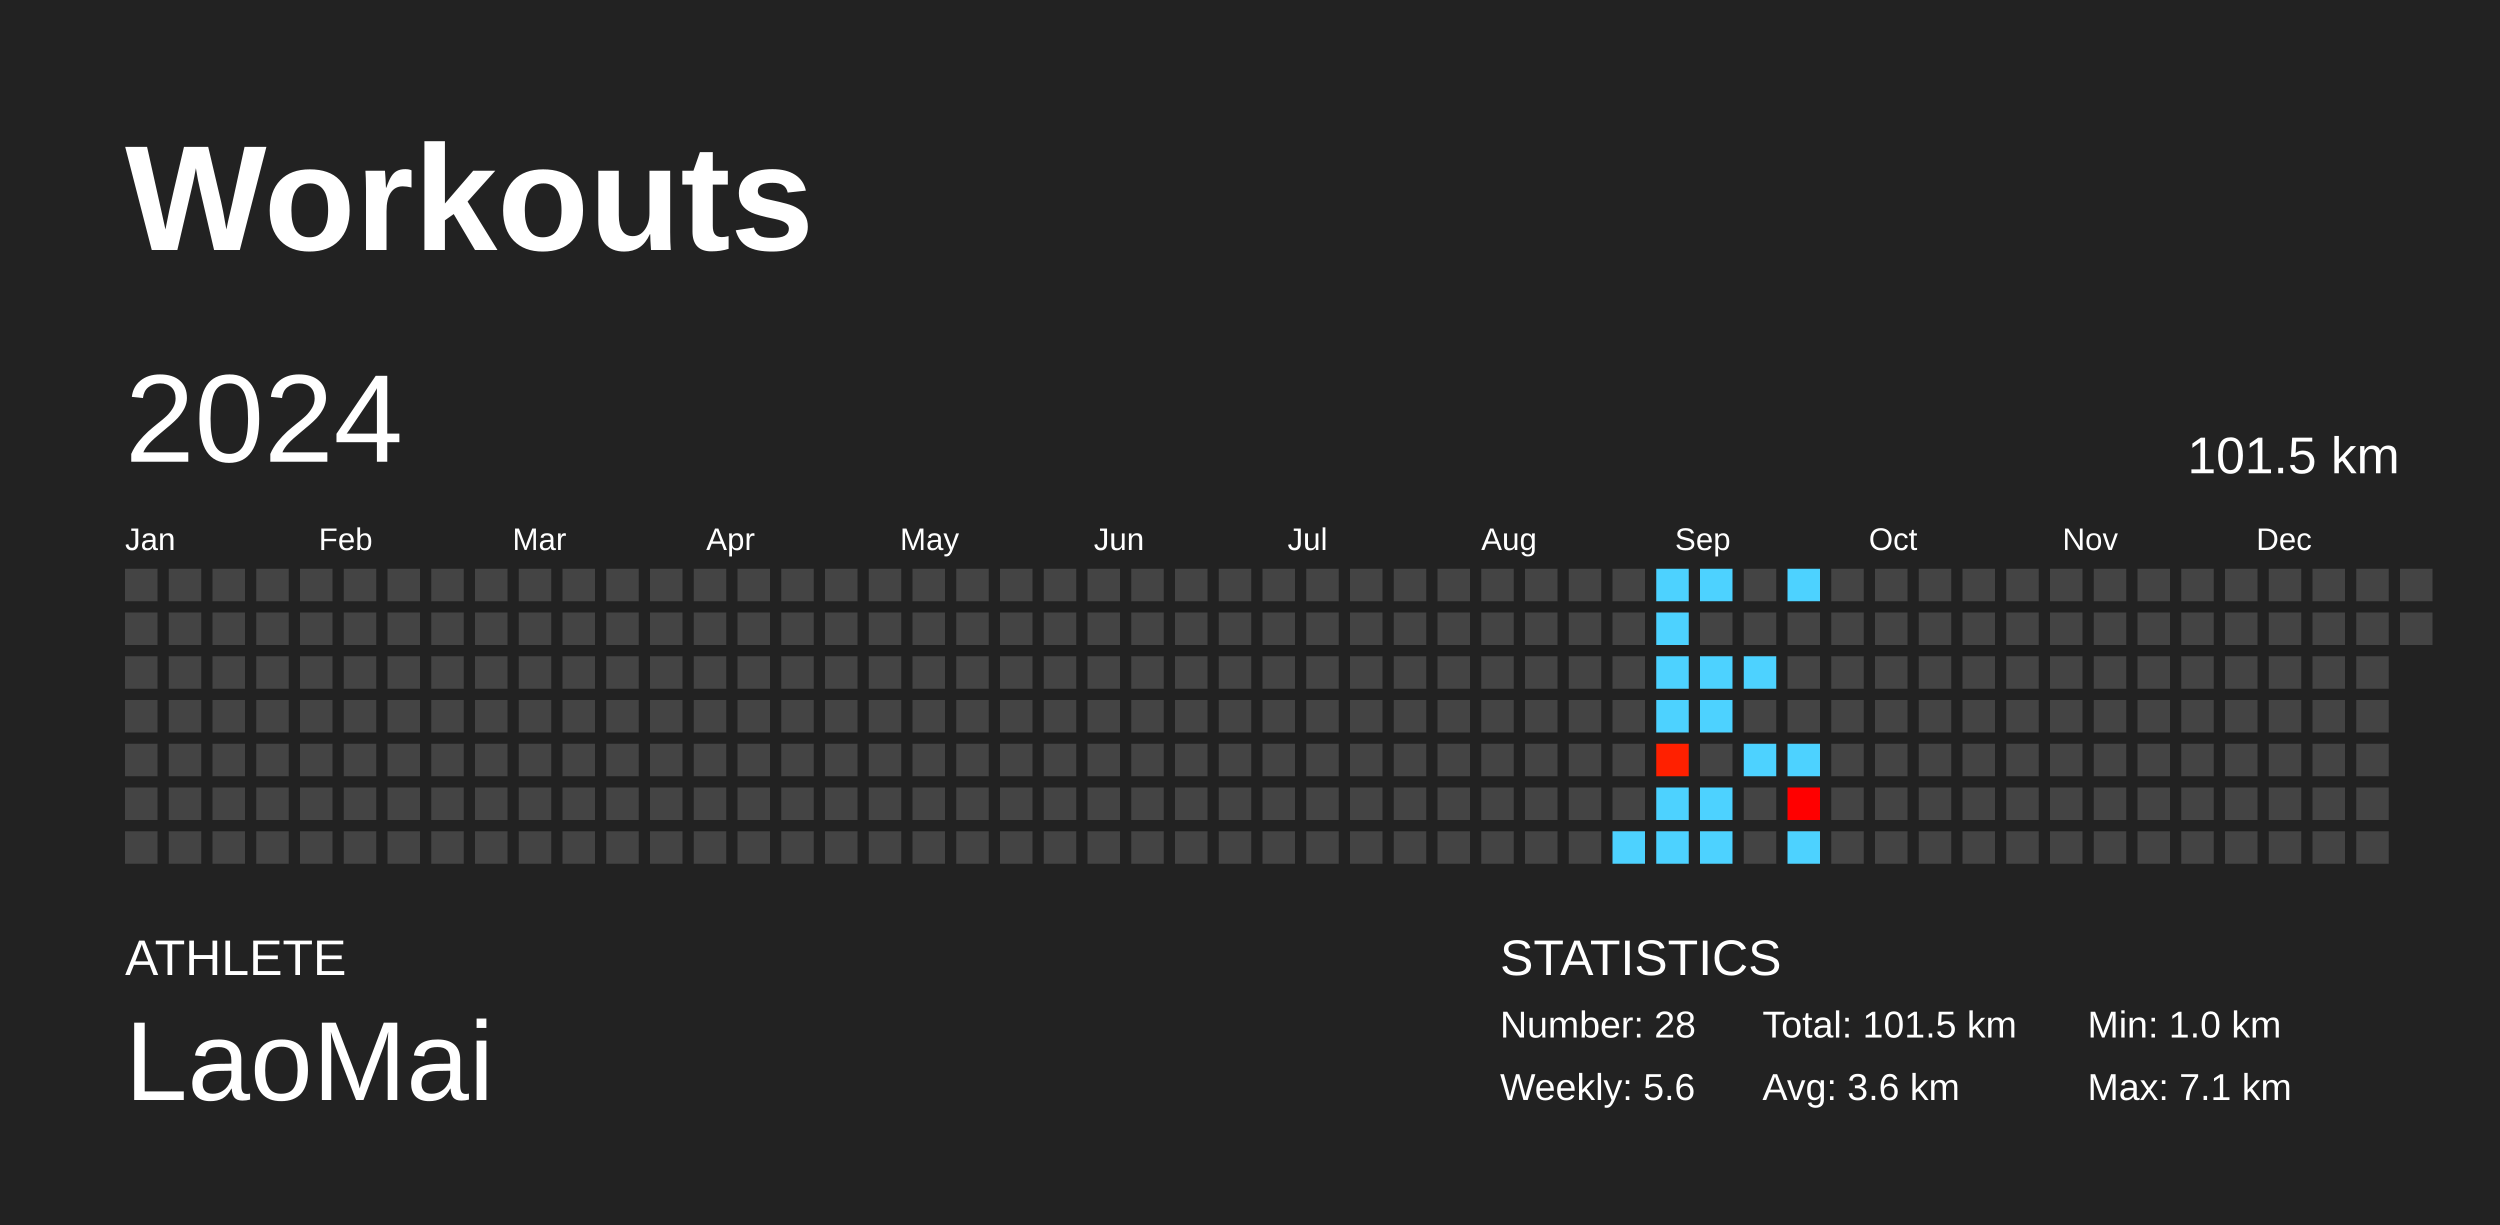
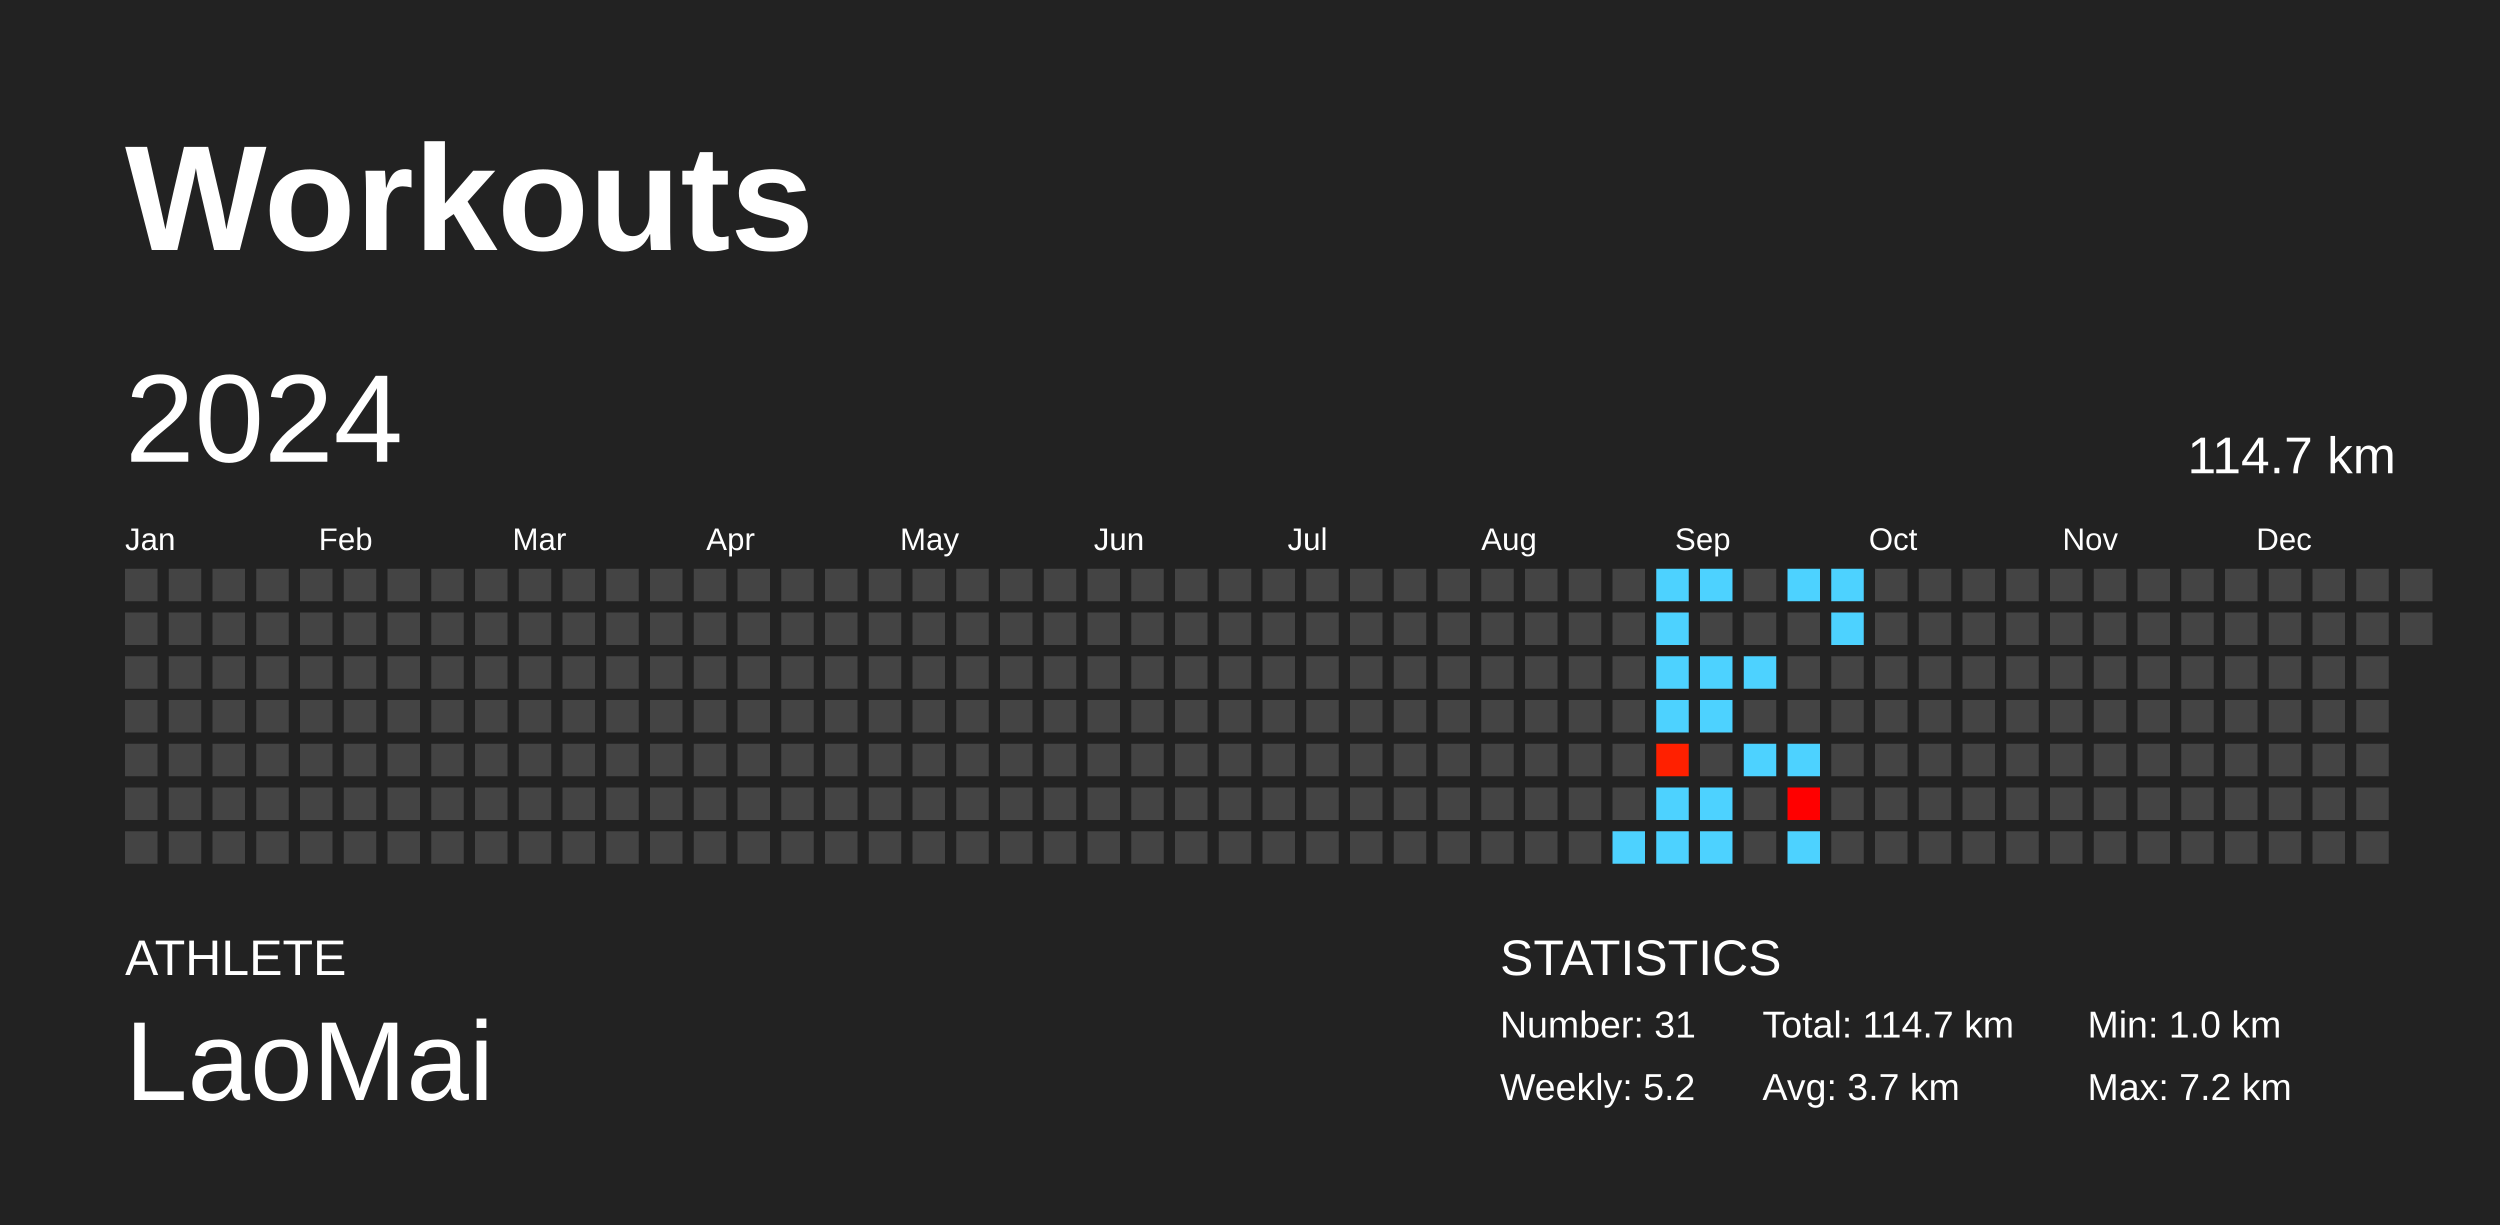
<svg xmlns="http://www.w3.org/2000/svg" baseProfile="full" height="98mm" version="1.1" viewBox="0,0,200,98" width="200mm">
  <defs />
  <rect fill="#222222" height="98" width="200" x="0" y="0" />
  <text fill="#FFFFFF" style="font-size:12px; font-family:Arial; font-weight:bold;" x="10" y="20">Workouts</text>
  <text fill="#FFFFFF" style="font-size:4px; font-family:Arial" x="10" y="78">ATHLETE</text>
  <text fill="#FFFFFF" style="font-size:9px; font-family:Arial" x="10" y="88">LaoMai</text>
  <text fill="#FFFFFF" style="font-size:4px; font-family:Arial" x="120" y="78">STATISTICS</text>
-   <text fill="#FFFFFF" style="font-size:3px; font-family:Arial" x="120" y="83">Number: 28</text>
-   <text fill="#FFFFFF" style="font-size:3px; font-family:Arial" x="120" y="88">Weekly: 5.6</text>
-   <text fill="#FFFFFF" style="font-size:3px; font-family:Arial" x="141" y="83">Total: 101.5 km</text>
-   <text fill="#FFFFFF" style="font-size:3px; font-family:Arial" x="141" y="88">Avg: 3.6 km</text>
+   <text fill="#FFFFFF" style="font-size:3px; font-family:Arial" x="120" y="83">Number: 31</text>
+   <text fill="#FFFFFF" style="font-size:3px; font-family:Arial" x="120" y="88">Weekly: 5.2</text>
+   <text fill="#FFFFFF" style="font-size:3px; font-family:Arial" x="141" y="83">Total: 114.7 km</text>
+   <text fill="#FFFFFF" style="font-size:3px; font-family:Arial" x="141" y="88">Avg: 3.7 km</text>
  <text fill="#FFFFFF" style="font-size:3px; font-family:Arial" x="167" y="83">Min: 1.0 km</text>
-   <text fill="#FFFFFF" style="font-size:3px; font-family:Arial" x="167" y="88">Max: 7.1 km</text>
+   <text fill="#FFFFFF" style="font-size:3px; font-family:Arial" x="167" y="88">Max: 7.2 km</text>
  <text dominant-baseline="hanging" fill="#FFFFFF" style="font-size:10.0px; font-family:Arial;" x="10" y="30">2024</text>
-   <text dominant-baseline="hanging" fill="#FFFFFF" style="font-size:4.125px; font-family:Arial;" x="175" y="35">101.5 km</text>
+   <text dominant-baseline="hanging" fill="#FFFFFF" style="font-size:4.125px; font-family:Arial;" x="175" y="35">114.7 km</text>
  <text fill="#FFFFFF" style="font-size:2.5px; font-family:Arial" x="10.0" y="44">Jan</text>
  <text fill="#FFFFFF" style="font-size:2.5px; font-family:Arial" x="25.5" y="44">Feb</text>
  <text fill="#FFFFFF" style="font-size:2.5px; font-family:Arial" x="41.0" y="44">Mar</text>
  <text fill="#FFFFFF" style="font-size:2.5px; font-family:Arial" x="56.5" y="44">Apr</text>
  <text fill="#FFFFFF" style="font-size:2.5px; font-family:Arial" x="72.0" y="44">May</text>
  <text fill="#FFFFFF" style="font-size:2.5px; font-family:Arial" x="87.5" y="44">Jun</text>
  <text fill="#FFFFFF" style="font-size:2.5px; font-family:Arial" x="103.0" y="44">Jul</text>
  <text fill="#FFFFFF" style="font-size:2.5px; font-family:Arial" x="118.5" y="44">Aug</text>
  <text fill="#FFFFFF" style="font-size:2.5px; font-family:Arial" x="134.0" y="44">Sep</text>
  <text fill="#FFFFFF" style="font-size:2.5px; font-family:Arial" x="149.5" y="44">Oct</text>
  <text fill="#FFFFFF" style="font-size:2.5px; font-family:Arial" x="165.0" y="44">Nov</text>
  <text fill="#FFFFFF" style="font-size:2.5px; font-family:Arial" x="180.5" y="44">Dec</text>
  <rect fill="#444444" height="2.6" width="2.6" x="10.0" y="45.5" />
  <rect fill="#444444" height="2.6" width="2.6" x="10.0" y="49.0" />
  <rect fill="#444444" height="2.6" width="2.6" x="10.0" y="52.5" />
  <rect fill="#444444" height="2.6" width="2.6" x="10.0" y="56.0" />
  <rect fill="#444444" height="2.6" width="2.6" x="10.0" y="59.5" />
  <rect fill="#444444" height="2.6" width="2.6" x="10.0" y="63.0" />
  <rect fill="#444444" height="2.6" width="2.6" x="10.0" y="66.5" />
  <rect fill="#444444" height="2.6" width="2.6" x="13.5" y="45.5" />
  <rect fill="#444444" height="2.6" width="2.6" x="13.5" y="49.0" />
  <rect fill="#444444" height="2.6" width="2.6" x="13.5" y="52.5" />
  <rect fill="#444444" height="2.6" width="2.6" x="13.5" y="56.0" />
  <rect fill="#444444" height="2.6" width="2.6" x="13.5" y="59.5" />
  <rect fill="#444444" height="2.6" width="2.6" x="13.5" y="63.0" />
  <rect fill="#444444" height="2.6" width="2.6" x="13.5" y="66.5" />
  <rect fill="#444444" height="2.6" width="2.6" x="17.0" y="45.5" />
  <rect fill="#444444" height="2.6" width="2.6" x="17.0" y="49.0" />
  <rect fill="#444444" height="2.6" width="2.6" x="17.0" y="52.5" />
  <rect fill="#444444" height="2.6" width="2.6" x="17.0" y="56.0" />
  <rect fill="#444444" height="2.6" width="2.6" x="17.0" y="59.5" />
  <rect fill="#444444" height="2.6" width="2.6" x="17.0" y="63.0" />
  <rect fill="#444444" height="2.6" width="2.6" x="17.0" y="66.5" />
  <rect fill="#444444" height="2.6" width="2.6" x="20.5" y="45.5" />
  <rect fill="#444444" height="2.6" width="2.6" x="20.5" y="49.0" />
  <rect fill="#444444" height="2.6" width="2.6" x="20.5" y="52.5" />
  <rect fill="#444444" height="2.6" width="2.6" x="20.5" y="56.0" />
  <rect fill="#444444" height="2.6" width="2.6" x="20.5" y="59.5" />
  <rect fill="#444444" height="2.6" width="2.6" x="20.5" y="63.0" />
  <rect fill="#444444" height="2.6" width="2.6" x="20.5" y="66.5" />
  <rect fill="#444444" height="2.6" width="2.6" x="24.0" y="45.5" />
  <rect fill="#444444" height="2.6" width="2.6" x="24.0" y="49.0" />
  <rect fill="#444444" height="2.6" width="2.6" x="24.0" y="52.5" />
  <rect fill="#444444" height="2.6" width="2.6" x="24.0" y="56.0" />
  <rect fill="#444444" height="2.6" width="2.6" x="24.0" y="59.5" />
  <rect fill="#444444" height="2.6" width="2.6" x="24.0" y="63.0" />
  <rect fill="#444444" height="2.6" width="2.6" x="24.0" y="66.5" />
  <rect fill="#444444" height="2.6" width="2.6" x="27.5" y="45.5" />
  <rect fill="#444444" height="2.6" width="2.6" x="27.5" y="49.0" />
  <rect fill="#444444" height="2.6" width="2.6" x="27.5" y="52.5" />
  <rect fill="#444444" height="2.6" width="2.6" x="27.5" y="56.0" />
  <rect fill="#444444" height="2.6" width="2.6" x="27.5" y="59.5" />
  <rect fill="#444444" height="2.6" width="2.6" x="27.5" y="63.0" />
  <rect fill="#444444" height="2.6" width="2.6" x="27.5" y="66.5" />
  <rect fill="#444444" height="2.6" width="2.6" x="31.0" y="45.5" />
  <rect fill="#444444" height="2.6" width="2.6" x="31.0" y="49.0" />
  <rect fill="#444444" height="2.6" width="2.6" x="31.0" y="52.5" />
  <rect fill="#444444" height="2.6" width="2.6" x="31.0" y="56.0" />
  <rect fill="#444444" height="2.6" width="2.6" x="31.0" y="59.5" />
  <rect fill="#444444" height="2.6" width="2.6" x="31.0" y="63.0" />
  <rect fill="#444444" height="2.6" width="2.6" x="31.0" y="66.5" />
  <rect fill="#444444" height="2.6" width="2.6" x="34.5" y="45.5" />
  <rect fill="#444444" height="2.6" width="2.6" x="34.5" y="49.0" />
  <rect fill="#444444" height="2.6" width="2.6" x="34.5" y="52.5" />
  <rect fill="#444444" height="2.6" width="2.6" x="34.5" y="56.0" />
  <rect fill="#444444" height="2.6" width="2.6" x="34.5" y="59.5" />
  <rect fill="#444444" height="2.6" width="2.6" x="34.5" y="63.0" />
  <rect fill="#444444" height="2.6" width="2.6" x="34.5" y="66.5" />
  <rect fill="#444444" height="2.6" width="2.6" x="38.0" y="45.5" />
  <rect fill="#444444" height="2.6" width="2.6" x="38.0" y="49.0" />
  <rect fill="#444444" height="2.6" width="2.6" x="38.0" y="52.5" />
  <rect fill="#444444" height="2.6" width="2.6" x="38.0" y="56.0" />
  <rect fill="#444444" height="2.6" width="2.6" x="38.0" y="59.5" />
  <rect fill="#444444" height="2.6" width="2.6" x="38.0" y="63.0" />
  <rect fill="#444444" height="2.6" width="2.6" x="38.0" y="66.5" />
  <rect fill="#444444" height="2.6" width="2.6" x="41.5" y="45.5" />
  <rect fill="#444444" height="2.6" width="2.6" x="41.5" y="49.0" />
  <rect fill="#444444" height="2.6" width="2.6" x="41.5" y="52.5" />
  <rect fill="#444444" height="2.6" width="2.6" x="41.5" y="56.0" />
  <rect fill="#444444" height="2.6" width="2.6" x="41.5" y="59.5" />
  <rect fill="#444444" height="2.6" width="2.6" x="41.5" y="63.0" />
  <rect fill="#444444" height="2.6" width="2.6" x="41.5" y="66.5" />
  <rect fill="#444444" height="2.6" width="2.6" x="45.0" y="45.5" />
  <rect fill="#444444" height="2.6" width="2.6" x="45.0" y="49.0" />
  <rect fill="#444444" height="2.6" width="2.6" x="45.0" y="52.5" />
  <rect fill="#444444" height="2.6" width="2.6" x="45.0" y="56.0" />
  <rect fill="#444444" height="2.6" width="2.6" x="45.0" y="59.5" />
  <rect fill="#444444" height="2.6" width="2.6" x="45.0" y="63.0" />
  <rect fill="#444444" height="2.6" width="2.6" x="45.0" y="66.5" />
  <rect fill="#444444" height="2.6" width="2.6" x="48.5" y="45.5" />
  <rect fill="#444444" height="2.6" width="2.6" x="48.5" y="49.0" />
  <rect fill="#444444" height="2.6" width="2.6" x="48.5" y="52.5" />
  <rect fill="#444444" height="2.6" width="2.6" x="48.5" y="56.0" />
  <rect fill="#444444" height="2.6" width="2.6" x="48.5" y="59.5" />
  <rect fill="#444444" height="2.6" width="2.6" x="48.5" y="63.0" />
  <rect fill="#444444" height="2.6" width="2.6" x="48.5" y="66.5" />
  <rect fill="#444444" height="2.6" width="2.6" x="52.0" y="45.5" />
  <rect fill="#444444" height="2.6" width="2.6" x="52.0" y="49.0" />
  <rect fill="#444444" height="2.6" width="2.6" x="52.0" y="52.5" />
  <rect fill="#444444" height="2.6" width="2.6" x="52.0" y="56.0" />
  <rect fill="#444444" height="2.6" width="2.6" x="52.0" y="59.5" />
  <rect fill="#444444" height="2.6" width="2.6" x="52.0" y="63.0" />
  <rect fill="#444444" height="2.6" width="2.6" x="52.0" y="66.5" />
  <rect fill="#444444" height="2.6" width="2.6" x="55.5" y="45.5" />
  <rect fill="#444444" height="2.6" width="2.6" x="55.5" y="49.0" />
  <rect fill="#444444" height="2.6" width="2.6" x="55.5" y="52.5" />
  <rect fill="#444444" height="2.6" width="2.6" x="55.5" y="56.0" />
  <rect fill="#444444" height="2.6" width="2.6" x="55.5" y="59.5" />
  <rect fill="#444444" height="2.6" width="2.6" x="55.5" y="63.0" />
  <rect fill="#444444" height="2.6" width="2.6" x="55.5" y="66.5" />
  <rect fill="#444444" height="2.6" width="2.6" x="59.0" y="45.5" />
  <rect fill="#444444" height="2.6" width="2.6" x="59.0" y="49.0" />
  <rect fill="#444444" height="2.6" width="2.6" x="59.0" y="52.5" />
  <rect fill="#444444" height="2.6" width="2.6" x="59.0" y="56.0" />
  <rect fill="#444444" height="2.6" width="2.6" x="59.0" y="59.5" />
  <rect fill="#444444" height="2.6" width="2.6" x="59.0" y="63.0" />
  <rect fill="#444444" height="2.6" width="2.6" x="59.0" y="66.5" />
  <rect fill="#444444" height="2.6" width="2.6" x="62.5" y="45.5" />
  <rect fill="#444444" height="2.6" width="2.6" x="62.5" y="49.0" />
  <rect fill="#444444" height="2.6" width="2.6" x="62.5" y="52.5" />
  <rect fill="#444444" height="2.6" width="2.6" x="62.5" y="56.0" />
  <rect fill="#444444" height="2.6" width="2.6" x="62.5" y="59.5" />
  <rect fill="#444444" height="2.6" width="2.6" x="62.5" y="63.0" />
  <rect fill="#444444" height="2.6" width="2.6" x="62.5" y="66.5" />
  <rect fill="#444444" height="2.6" width="2.6" x="66.0" y="45.5" />
  <rect fill="#444444" height="2.6" width="2.6" x="66.0" y="49.0" />
  <rect fill="#444444" height="2.6" width="2.6" x="66.0" y="52.5" />
  <rect fill="#444444" height="2.6" width="2.6" x="66.0" y="56.0" />
  <rect fill="#444444" height="2.6" width="2.6" x="66.0" y="59.5" />
  <rect fill="#444444" height="2.6" width="2.6" x="66.0" y="63.0" />
  <rect fill="#444444" height="2.6" width="2.6" x="66.0" y="66.5" />
  <rect fill="#444444" height="2.6" width="2.6" x="69.5" y="45.5" />
  <rect fill="#444444" height="2.6" width="2.6" x="69.5" y="49.0" />
  <rect fill="#444444" height="2.6" width="2.6" x="69.5" y="52.5" />
  <rect fill="#444444" height="2.6" width="2.6" x="69.5" y="56.0" />
  <rect fill="#444444" height="2.6" width="2.6" x="69.5" y="59.5" />
  <rect fill="#444444" height="2.6" width="2.6" x="69.5" y="63.0" />
  <rect fill="#444444" height="2.6" width="2.6" x="69.5" y="66.5" />
  <rect fill="#444444" height="2.6" width="2.6" x="73.0" y="45.5" />
  <rect fill="#444444" height="2.6" width="2.6" x="73.0" y="49.0" />
  <rect fill="#444444" height="2.6" width="2.6" x="73.0" y="52.5" />
  <rect fill="#444444" height="2.6" width="2.6" x="73.0" y="56.0" />
  <rect fill="#444444" height="2.6" width="2.6" x="73.0" y="59.5" />
  <rect fill="#444444" height="2.6" width="2.6" x="73.0" y="63.0" />
  <rect fill="#444444" height="2.6" width="2.6" x="73.0" y="66.5" />
  <rect fill="#444444" height="2.6" width="2.6" x="76.5" y="45.5" />
  <rect fill="#444444" height="2.6" width="2.6" x="76.5" y="49.0" />
  <rect fill="#444444" height="2.6" width="2.6" x="76.5" y="52.5" />
  <rect fill="#444444" height="2.6" width="2.6" x="76.5" y="56.0" />
  <rect fill="#444444" height="2.6" width="2.6" x="76.5" y="59.5" />
  <rect fill="#444444" height="2.6" width="2.6" x="76.5" y="63.0" />
  <rect fill="#444444" height="2.6" width="2.6" x="76.5" y="66.5" />
  <rect fill="#444444" height="2.6" width="2.6" x="80.0" y="45.5" />
  <rect fill="#444444" height="2.6" width="2.6" x="80.0" y="49.0" />
  <rect fill="#444444" height="2.6" width="2.6" x="80.0" y="52.5" />
  <rect fill="#444444" height="2.6" width="2.6" x="80.0" y="56.0" />
  <rect fill="#444444" height="2.6" width="2.6" x="80.0" y="59.5" />
  <rect fill="#444444" height="2.6" width="2.6" x="80.0" y="63.0" />
  <rect fill="#444444" height="2.6" width="2.6" x="80.0" y="66.5" />
  <rect fill="#444444" height="2.6" width="2.6" x="83.5" y="45.5" />
  <rect fill="#444444" height="2.6" width="2.6" x="83.5" y="49.0" />
  <rect fill="#444444" height="2.6" width="2.6" x="83.5" y="52.5" />
  <rect fill="#444444" height="2.6" width="2.6" x="83.5" y="56.0" />
  <rect fill="#444444" height="2.6" width="2.6" x="83.5" y="59.5" />
  <rect fill="#444444" height="2.6" width="2.6" x="83.5" y="63.0" />
  <rect fill="#444444" height="2.6" width="2.6" x="83.5" y="66.5" />
  <rect fill="#444444" height="2.6" width="2.6" x="87.0" y="45.5" />
  <rect fill="#444444" height="2.6" width="2.6" x="87.0" y="49.0" />
  <rect fill="#444444" height="2.6" width="2.6" x="87.0" y="52.5" />
  <rect fill="#444444" height="2.6" width="2.6" x="87.0" y="56.0" />
  <rect fill="#444444" height="2.6" width="2.6" x="87.0" y="59.5" />
  <rect fill="#444444" height="2.6" width="2.6" x="87.0" y="63.0" />
  <rect fill="#444444" height="2.6" width="2.6" x="87.0" y="66.5" />
  <rect fill="#444444" height="2.6" width="2.6" x="90.5" y="45.5" />
  <rect fill="#444444" height="2.6" width="2.6" x="90.5" y="49.0" />
  <rect fill="#444444" height="2.6" width="2.6" x="90.5" y="52.5" />
  <rect fill="#444444" height="2.6" width="2.6" x="90.5" y="56.0" />
  <rect fill="#444444" height="2.6" width="2.6" x="90.5" y="59.5" />
  <rect fill="#444444" height="2.6" width="2.6" x="90.5" y="63.0" />
  <rect fill="#444444" height="2.6" width="2.6" x="90.5" y="66.5" />
  <rect fill="#444444" height="2.6" width="2.6" x="94.0" y="45.5" />
  <rect fill="#444444" height="2.6" width="2.6" x="94.0" y="49.0" />
  <rect fill="#444444" height="2.6" width="2.6" x="94.0" y="52.5" />
  <rect fill="#444444" height="2.6" width="2.6" x="94.0" y="56.0" />
  <rect fill="#444444" height="2.6" width="2.6" x="94.0" y="59.5" />
  <rect fill="#444444" height="2.6" width="2.6" x="94.0" y="63.0" />
  <rect fill="#444444" height="2.6" width="2.6" x="94.0" y="66.5" />
  <rect fill="#444444" height="2.6" width="2.6" x="97.5" y="45.5" />
  <rect fill="#444444" height="2.6" width="2.6" x="97.5" y="49.0" />
  <rect fill="#444444" height="2.6" width="2.6" x="97.5" y="52.5" />
  <rect fill="#444444" height="2.6" width="2.6" x="97.5" y="56.0" />
  <rect fill="#444444" height="2.6" width="2.6" x="97.5" y="59.5" />
  <rect fill="#444444" height="2.6" width="2.6" x="97.5" y="63.0" />
  <rect fill="#444444" height="2.6" width="2.6" x="97.5" y="66.5" />
  <rect fill="#444444" height="2.6" width="2.6" x="101.0" y="45.5" />
  <rect fill="#444444" height="2.6" width="2.6" x="101.0" y="49.0" />
  <rect fill="#444444" height="2.6" width="2.6" x="101.0" y="52.5" />
  <rect fill="#444444" height="2.6" width="2.6" x="101.0" y="56.0" />
  <rect fill="#444444" height="2.6" width="2.6" x="101.0" y="59.5" />
  <rect fill="#444444" height="2.6" width="2.6" x="101.0" y="63.0" />
  <rect fill="#444444" height="2.6" width="2.6" x="101.0" y="66.5" />
  <rect fill="#444444" height="2.6" width="2.6" x="104.5" y="45.5" />
  <rect fill="#444444" height="2.6" width="2.6" x="104.5" y="49.0" />
  <rect fill="#444444" height="2.6" width="2.6" x="104.5" y="52.5" />
  <rect fill="#444444" height="2.6" width="2.6" x="104.5" y="56.0" />
  <rect fill="#444444" height="2.6" width="2.6" x="104.5" y="59.5" />
  <rect fill="#444444" height="2.6" width="2.6" x="104.5" y="63.0" />
  <rect fill="#444444" height="2.6" width="2.6" x="104.5" y="66.5" />
  <rect fill="#444444" height="2.6" width="2.6" x="108.0" y="45.5" />
  <rect fill="#444444" height="2.6" width="2.6" x="108.0" y="49.0" />
  <rect fill="#444444" height="2.6" width="2.6" x="108.0" y="52.5" />
  <rect fill="#444444" height="2.6" width="2.6" x="108.0" y="56.0" />
  <rect fill="#444444" height="2.6" width="2.6" x="108.0" y="59.5" />
  <rect fill="#444444" height="2.6" width="2.6" x="108.0" y="63.0" />
  <rect fill="#444444" height="2.6" width="2.6" x="108.0" y="66.5" />
  <rect fill="#444444" height="2.6" width="2.6" x="111.5" y="45.5" />
  <rect fill="#444444" height="2.6" width="2.6" x="111.5" y="49.0" />
  <rect fill="#444444" height="2.6" width="2.6" x="111.5" y="52.5" />
  <rect fill="#444444" height="2.6" width="2.6" x="111.5" y="56.0" />
  <rect fill="#444444" height="2.6" width="2.6" x="111.5" y="59.5" />
  <rect fill="#444444" height="2.6" width="2.6" x="111.5" y="63.0" />
  <rect fill="#444444" height="2.6" width="2.6" x="111.5" y="66.5" />
  <rect fill="#444444" height="2.6" width="2.6" x="115.0" y="45.5" />
  <rect fill="#444444" height="2.6" width="2.6" x="115.0" y="49.0" />
  <rect fill="#444444" height="2.6" width="2.6" x="115.0" y="52.5" />
  <rect fill="#444444" height="2.6" width="2.6" x="115.0" y="56.0" />
  <rect fill="#444444" height="2.6" width="2.6" x="115.0" y="59.5" />
  <rect fill="#444444" height="2.6" width="2.6" x="115.0" y="63.0" />
  <rect fill="#444444" height="2.6" width="2.6" x="115.0" y="66.5" />
  <rect fill="#444444" height="2.6" width="2.6" x="118.5" y="45.5" />
  <rect fill="#444444" height="2.6" width="2.6" x="118.5" y="49.0" />
  <rect fill="#444444" height="2.6" width="2.6" x="118.5" y="52.5" />
  <rect fill="#444444" height="2.6" width="2.6" x="118.5" y="56.0" />
  <rect fill="#444444" height="2.6" width="2.6" x="118.5" y="59.5" />
  <rect fill="#444444" height="2.6" width="2.6" x="118.5" y="63.0" />
  <rect fill="#444444" height="2.6" width="2.6" x="118.5" y="66.5" />
  <rect fill="#444444" height="2.6" width="2.6" x="122.0" y="45.5" />
  <rect fill="#444444" height="2.6" width="2.6" x="122.0" y="49.0" />
  <rect fill="#444444" height="2.6" width="2.6" x="122.0" y="52.5" />
  <rect fill="#444444" height="2.6" width="2.6" x="122.0" y="56.0" />
  <rect fill="#444444" height="2.6" width="2.6" x="122.0" y="59.5" />
  <rect fill="#444444" height="2.6" width="2.6" x="122.0" y="63.0" />
  <rect fill="#444444" height="2.6" width="2.6" x="122.0" y="66.5" />
  <rect fill="#444444" height="2.6" width="2.6" x="125.5" y="45.5" />
  <rect fill="#444444" height="2.6" width="2.6" x="125.5" y="49.0" />
  <rect fill="#444444" height="2.6" width="2.6" x="125.5" y="52.5" />
  <rect fill="#444444" height="2.6" width="2.6" x="125.5" y="56.0" />
  <rect fill="#444444" height="2.6" width="2.6" x="125.5" y="59.5" />
  <rect fill="#444444" height="2.6" width="2.6" x="125.5" y="63.0" />
  <rect fill="#444444" height="2.6" width="2.6" x="125.5" y="66.5" />
  <rect fill="#444444" height="2.6" width="2.6" x="129.0" y="45.5" />
  <rect fill="#444444" height="2.6" width="2.6" x="129.0" y="49.0" />
  <rect fill="#444444" height="2.6" width="2.6" x="129.0" y="52.5" />
  <rect fill="#444444" height="2.6" width="2.6" x="129.0" y="56.0" />
  <rect fill="#444444" height="2.6" width="2.6" x="129.0" y="59.5" />
  <rect fill="#444444" height="2.6" width="2.6" x="129.0" y="63.0" />
  <rect fill="#4dd2ff" height="2.6" width="2.6" x="129.0" y="66.5" />
  <rect fill="#4dd2ff" height="2.6" width="2.6" x="132.5" y="45.5" />
  <rect fill="#4dd2ff" height="2.6" width="2.6" x="132.5" y="49.0" />
  <rect fill="#4dd2ff" height="2.6" width="2.6" x="132.5" y="52.5" />
  <rect fill="#4dd2ff" height="2.6" width="2.6" x="132.5" y="56.0" />
  <rect fill="#ff2000" height="2.6" width="2.6" x="132.5" y="59.5" />
  <rect fill="#4dd2ff" height="2.6" width="2.6" x="132.5" y="63.0" />
  <rect fill="#4dd2ff" height="2.6" width="2.6" x="132.5" y="66.5" />
  <rect fill="#4dd2ff" height="2.6" width="2.6" x="136.0" y="45.5" />
  <rect fill="#444444" height="2.6" width="2.6" x="136.0" y="49.0" />
  <rect fill="#4dd2ff" height="2.6" width="2.6" x="136.0" y="52.5" />
  <rect fill="#4dd2ff" height="2.6" width="2.6" x="136.0" y="56.0" />
  <rect fill="#444444" height="2.6" width="2.6" x="136.0" y="59.5" />
  <rect fill="#4dd2ff" height="2.6" width="2.6" x="136.0" y="63.0" />
  <rect fill="#4dd2ff" height="2.6" width="2.6" x="136.0" y="66.5" />
  <rect fill="#444444" height="2.6" width="2.6" x="139.5" y="45.5" />
  <rect fill="#444444" height="2.6" width="2.6" x="139.5" y="49.0" />
  <rect fill="#4dd2ff" height="2.6" width="2.6" x="139.5" y="52.5" />
  <rect fill="#444444" height="2.6" width="2.6" x="139.5" y="56.0" />
  <rect fill="#4dd2ff" height="2.6" width="2.6" x="139.5" y="59.5" />
  <rect fill="#444444" height="2.6" width="2.6" x="139.5" y="63.0" />
  <rect fill="#444444" height="2.6" width="2.6" x="139.5" y="66.5" />
  <rect fill="#4dd2ff" height="2.6" width="2.6" x="143.0" y="45.5" />
  <rect fill="#444444" height="2.6" width="2.6" x="143.0" y="49.0" />
  <rect fill="#444444" height="2.6" width="2.6" x="143.0" y="52.5" />
  <rect fill="#444444" height="2.6" width="2.6" x="143.0" y="56.0" />
  <rect fill="#4dd2ff" height="2.6" width="2.6" x="143.0" y="59.5" />
  <rect fill="#ff0000" height="2.6" width="2.6" x="143.0" y="63.0" />
  <rect fill="#4dd2ff" height="2.6" width="2.6" x="143.0" y="66.5" />
-   <rect fill="#444444" height="2.6" width="2.6" x="146.5" y="45.5" />
-   <rect fill="#444444" height="2.6" width="2.6" x="146.5" y="49.0" />
+   <rect fill="#4dd2ff" height="2.6" width="2.6" x="146.5" y="45.5" />
+   <rect fill="#4dd2ff" height="2.6" width="2.6" x="146.5" y="49.0" />
  <rect fill="#444444" height="2.6" width="2.6" x="146.5" y="52.5" />
  <rect fill="#444444" height="2.6" width="2.6" x="146.5" y="56.0" />
  <rect fill="#444444" height="2.6" width="2.6" x="146.5" y="59.5" />
  <rect fill="#444444" height="2.6" width="2.6" x="146.5" y="63.0" />
  <rect fill="#444444" height="2.6" width="2.6" x="146.5" y="66.5" />
  <rect fill="#444444" height="2.6" width="2.6" x="150.0" y="45.5" />
  <rect fill="#444444" height="2.6" width="2.6" x="150.0" y="49.0" />
  <rect fill="#444444" height="2.6" width="2.6" x="150.0" y="52.5" />
  <rect fill="#444444" height="2.6" width="2.6" x="150.0" y="56.0" />
  <rect fill="#444444" height="2.6" width="2.6" x="150.0" y="59.5" />
  <rect fill="#444444" height="2.6" width="2.6" x="150.0" y="63.0" />
  <rect fill="#444444" height="2.6" width="2.6" x="150.0" y="66.5" />
  <rect fill="#444444" height="2.6" width="2.6" x="153.5" y="45.5" />
  <rect fill="#444444" height="2.6" width="2.6" x="153.5" y="49.0" />
  <rect fill="#444444" height="2.6" width="2.6" x="153.5" y="52.5" />
  <rect fill="#444444" height="2.6" width="2.6" x="153.5" y="56.0" />
  <rect fill="#444444" height="2.6" width="2.6" x="153.5" y="59.5" />
  <rect fill="#444444" height="2.6" width="2.6" x="153.5" y="63.0" />
  <rect fill="#444444" height="2.6" width="2.6" x="153.5" y="66.5" />
  <rect fill="#444444" height="2.6" width="2.6" x="157.0" y="45.5" />
  <rect fill="#444444" height="2.6" width="2.6" x="157.0" y="49.0" />
  <rect fill="#444444" height="2.6" width="2.6" x="157.0" y="52.5" />
  <rect fill="#444444" height="2.6" width="2.6" x="157.0" y="56.0" />
  <rect fill="#444444" height="2.6" width="2.6" x="157.0" y="59.5" />
  <rect fill="#444444" height="2.6" width="2.6" x="157.0" y="63.0" />
  <rect fill="#444444" height="2.6" width="2.6" x="157.0" y="66.5" />
  <rect fill="#444444" height="2.6" width="2.6" x="160.5" y="45.5" />
  <rect fill="#444444" height="2.6" width="2.6" x="160.5" y="49.0" />
  <rect fill="#444444" height="2.6" width="2.6" x="160.5" y="52.5" />
  <rect fill="#444444" height="2.6" width="2.6" x="160.5" y="56.0" />
  <rect fill="#444444" height="2.6" width="2.6" x="160.5" y="59.5" />
  <rect fill="#444444" height="2.6" width="2.6" x="160.5" y="63.0" />
  <rect fill="#444444" height="2.6" width="2.6" x="160.5" y="66.5" />
  <rect fill="#444444" height="2.6" width="2.6" x="164.0" y="45.5" />
  <rect fill="#444444" height="2.6" width="2.6" x="164.0" y="49.0" />
  <rect fill="#444444" height="2.6" width="2.6" x="164.0" y="52.5" />
  <rect fill="#444444" height="2.6" width="2.6" x="164.0" y="56.0" />
  <rect fill="#444444" height="2.6" width="2.6" x="164.0" y="59.5" />
  <rect fill="#444444" height="2.6" width="2.6" x="164.0" y="63.0" />
  <rect fill="#444444" height="2.6" width="2.6" x="164.0" y="66.5" />
  <rect fill="#444444" height="2.6" width="2.6" x="167.5" y="45.5" />
  <rect fill="#444444" height="2.6" width="2.6" x="167.5" y="49.0" />
  <rect fill="#444444" height="2.6" width="2.6" x="167.5" y="52.5" />
  <rect fill="#444444" height="2.6" width="2.6" x="167.5" y="56.0" />
  <rect fill="#444444" height="2.6" width="2.6" x="167.5" y="59.5" />
  <rect fill="#444444" height="2.6" width="2.6" x="167.5" y="63.0" />
  <rect fill="#444444" height="2.6" width="2.6" x="167.5" y="66.5" />
  <rect fill="#444444" height="2.6" width="2.6" x="171.0" y="45.5" />
  <rect fill="#444444" height="2.6" width="2.6" x="171.0" y="49.0" />
  <rect fill="#444444" height="2.6" width="2.6" x="171.0" y="52.5" />
  <rect fill="#444444" height="2.6" width="2.6" x="171.0" y="56.0" />
  <rect fill="#444444" height="2.6" width="2.6" x="171.0" y="59.5" />
  <rect fill="#444444" height="2.6" width="2.6" x="171.0" y="63.0" />
  <rect fill="#444444" height="2.6" width="2.6" x="171.0" y="66.5" />
  <rect fill="#444444" height="2.6" width="2.6" x="174.5" y="45.5" />
  <rect fill="#444444" height="2.6" width="2.6" x="174.5" y="49.0" />
  <rect fill="#444444" height="2.6" width="2.6" x="174.5" y="52.5" />
  <rect fill="#444444" height="2.6" width="2.6" x="174.5" y="56.0" />
  <rect fill="#444444" height="2.6" width="2.6" x="174.5" y="59.5" />
  <rect fill="#444444" height="2.6" width="2.6" x="174.5" y="63.0" />
  <rect fill="#444444" height="2.6" width="2.6" x="174.5" y="66.5" />
  <rect fill="#444444" height="2.6" width="2.6" x="178.0" y="45.5" />
  <rect fill="#444444" height="2.6" width="2.6" x="178.0" y="49.0" />
  <rect fill="#444444" height="2.6" width="2.6" x="178.0" y="52.5" />
  <rect fill="#444444" height="2.6" width="2.6" x="178.0" y="56.0" />
  <rect fill="#444444" height="2.6" width="2.6" x="178.0" y="59.5" />
  <rect fill="#444444" height="2.6" width="2.6" x="178.0" y="63.0" />
  <rect fill="#444444" height="2.6" width="2.6" x="178.0" y="66.5" />
  <rect fill="#444444" height="2.6" width="2.6" x="181.5" y="45.5" />
  <rect fill="#444444" height="2.6" width="2.6" x="181.5" y="49.0" />
  <rect fill="#444444" height="2.6" width="2.6" x="181.5" y="52.5" />
  <rect fill="#444444" height="2.6" width="2.6" x="181.5" y="56.0" />
  <rect fill="#444444" height="2.6" width="2.6" x="181.5" y="59.5" />
  <rect fill="#444444" height="2.6" width="2.6" x="181.5" y="63.0" />
  <rect fill="#444444" height="2.6" width="2.6" x="181.5" y="66.5" />
  <rect fill="#444444" height="2.6" width="2.6" x="185.0" y="45.5" />
  <rect fill="#444444" height="2.6" width="2.6" x="185.0" y="49.0" />
  <rect fill="#444444" height="2.6" width="2.6" x="185.0" y="52.5" />
  <rect fill="#444444" height="2.6" width="2.6" x="185.0" y="56.0" />
  <rect fill="#444444" height="2.6" width="2.6" x="185.0" y="59.5" />
  <rect fill="#444444" height="2.6" width="2.6" x="185.0" y="63.0" />
  <rect fill="#444444" height="2.6" width="2.6" x="185.0" y="66.5" />
  <rect fill="#444444" height="2.6" width="2.6" x="188.5" y="45.5" />
  <rect fill="#444444" height="2.6" width="2.6" x="188.5" y="49.0" />
  <rect fill="#444444" height="2.6" width="2.6" x="188.5" y="52.5" />
  <rect fill="#444444" height="2.6" width="2.6" x="188.5" y="56.0" />
  <rect fill="#444444" height="2.6" width="2.6" x="188.5" y="59.5" />
  <rect fill="#444444" height="2.6" width="2.6" x="188.5" y="63.0" />
  <rect fill="#444444" height="2.6" width="2.6" x="188.5" y="66.5" />
  <rect fill="#444444" height="2.6" width="2.6" x="192.0" y="45.5" />
  <rect fill="#444444" height="2.6" width="2.6" x="192.0" y="49.0" />
</svg>
